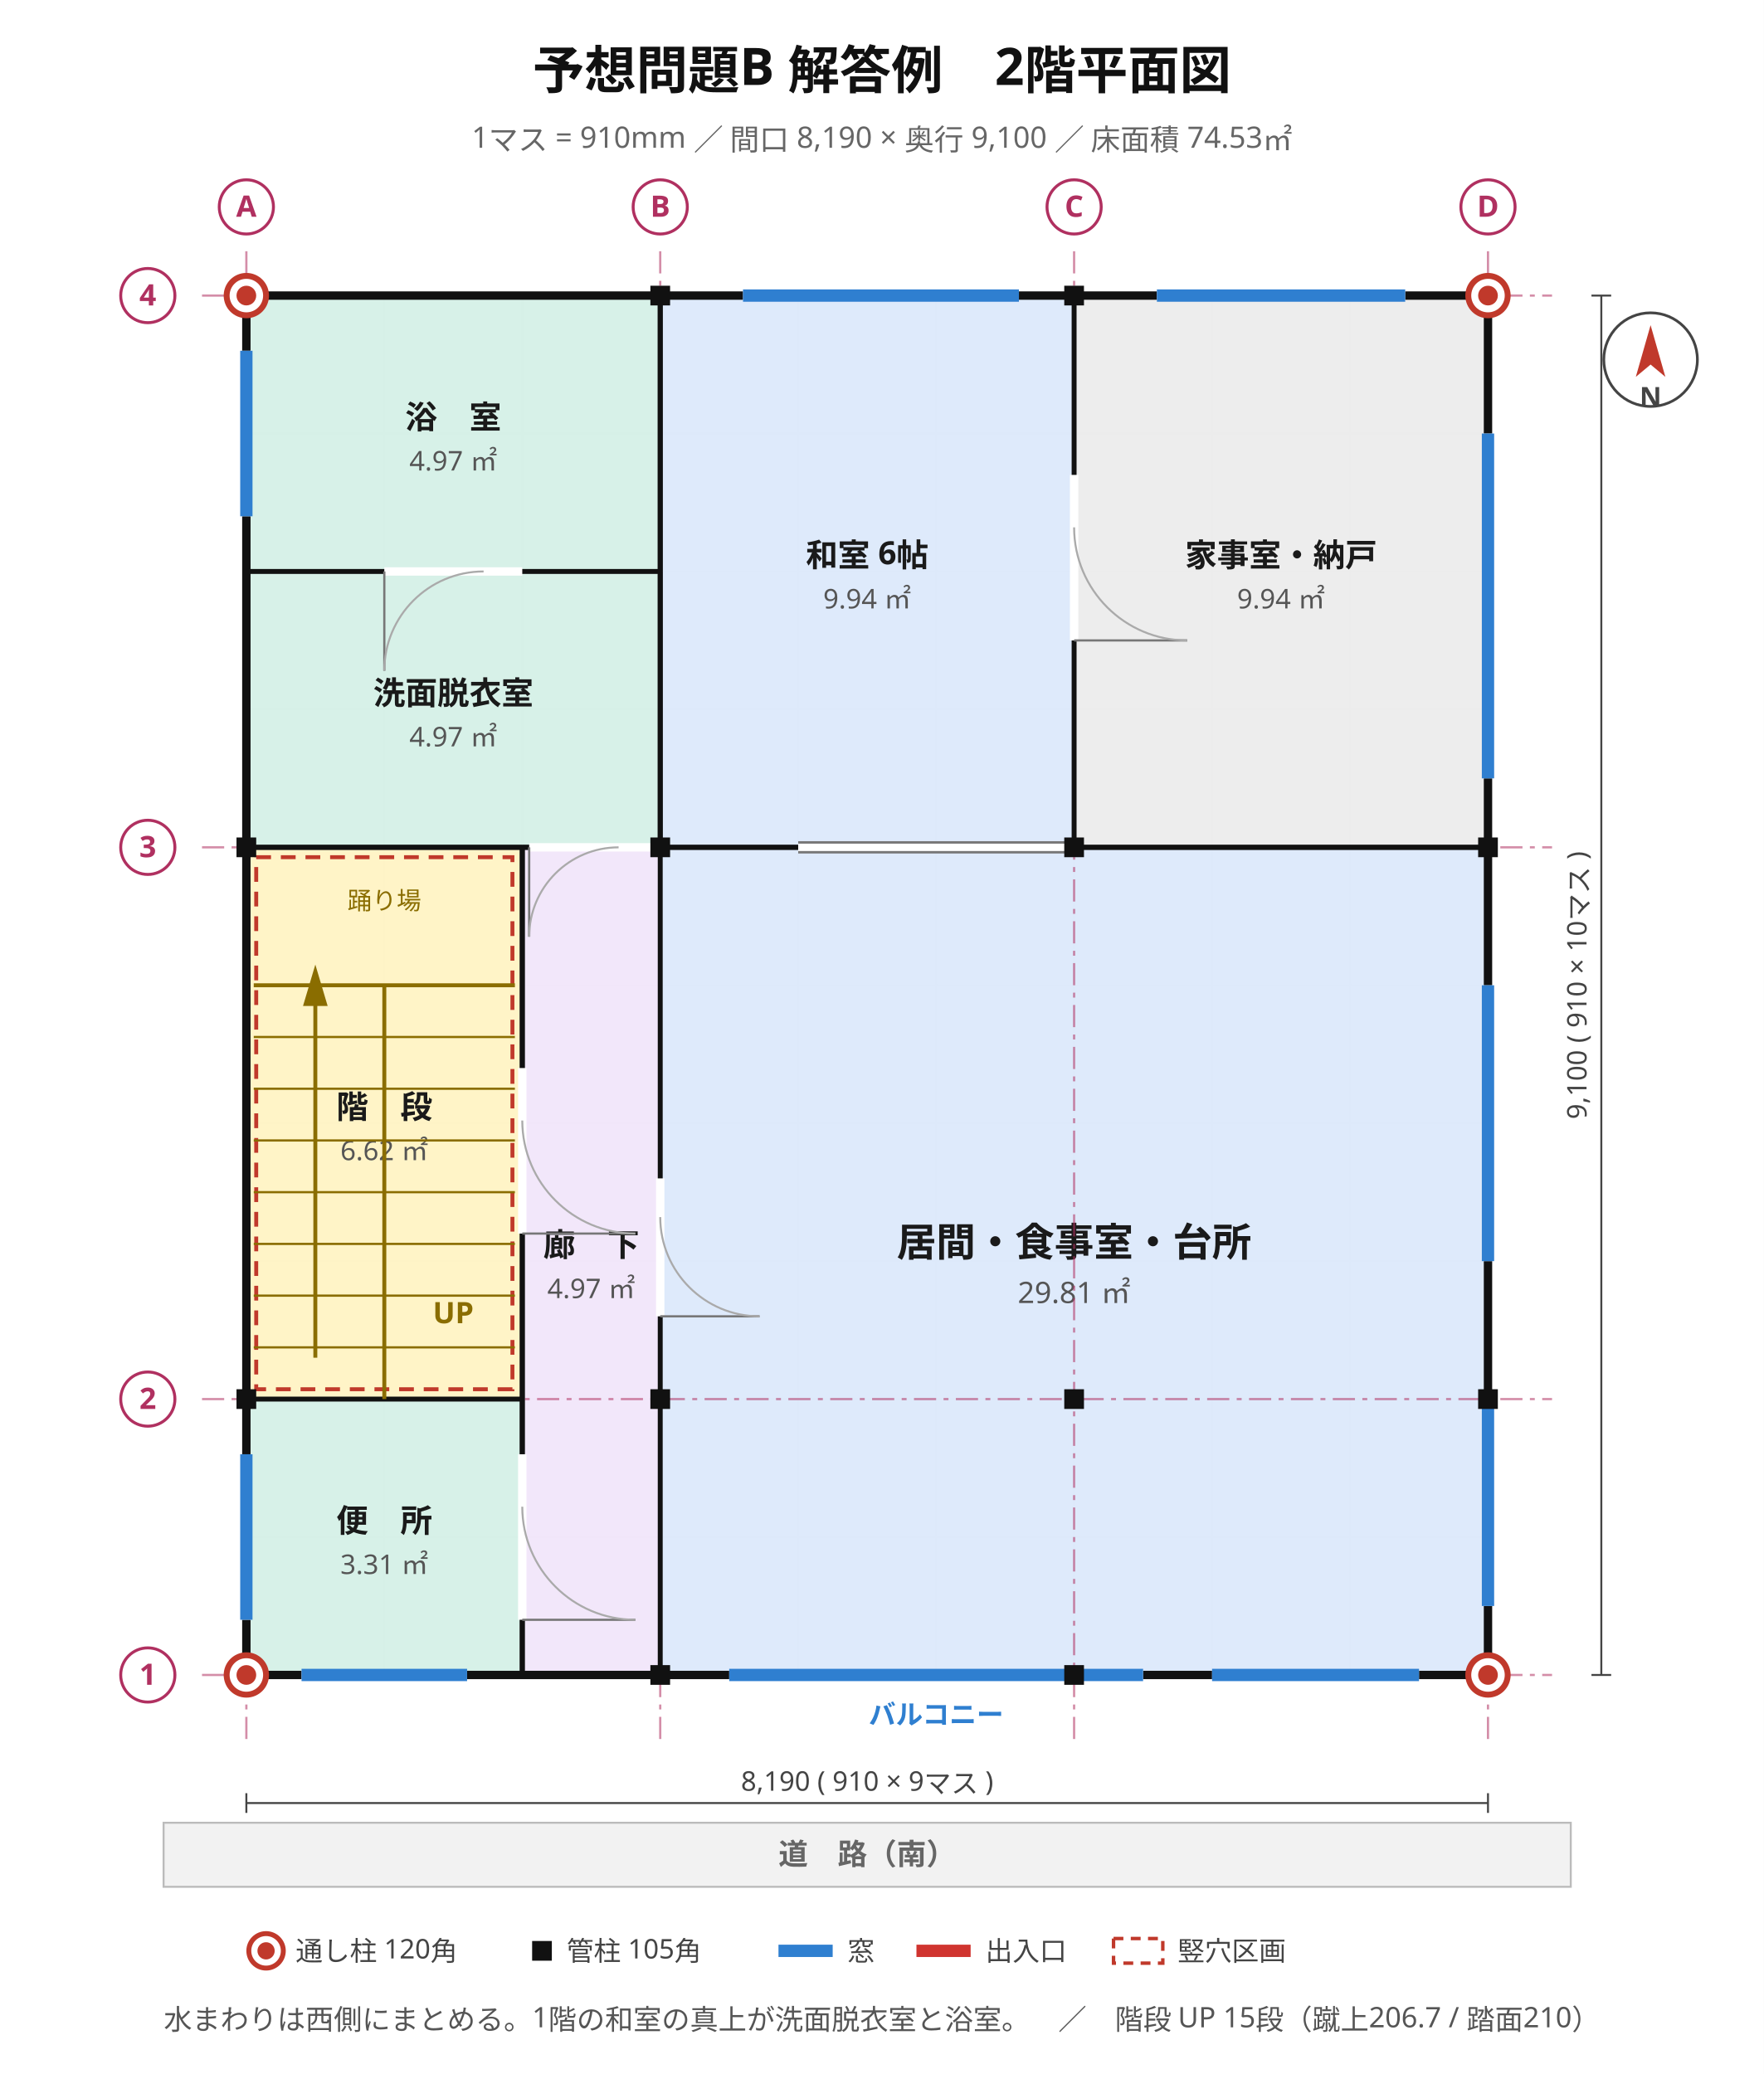
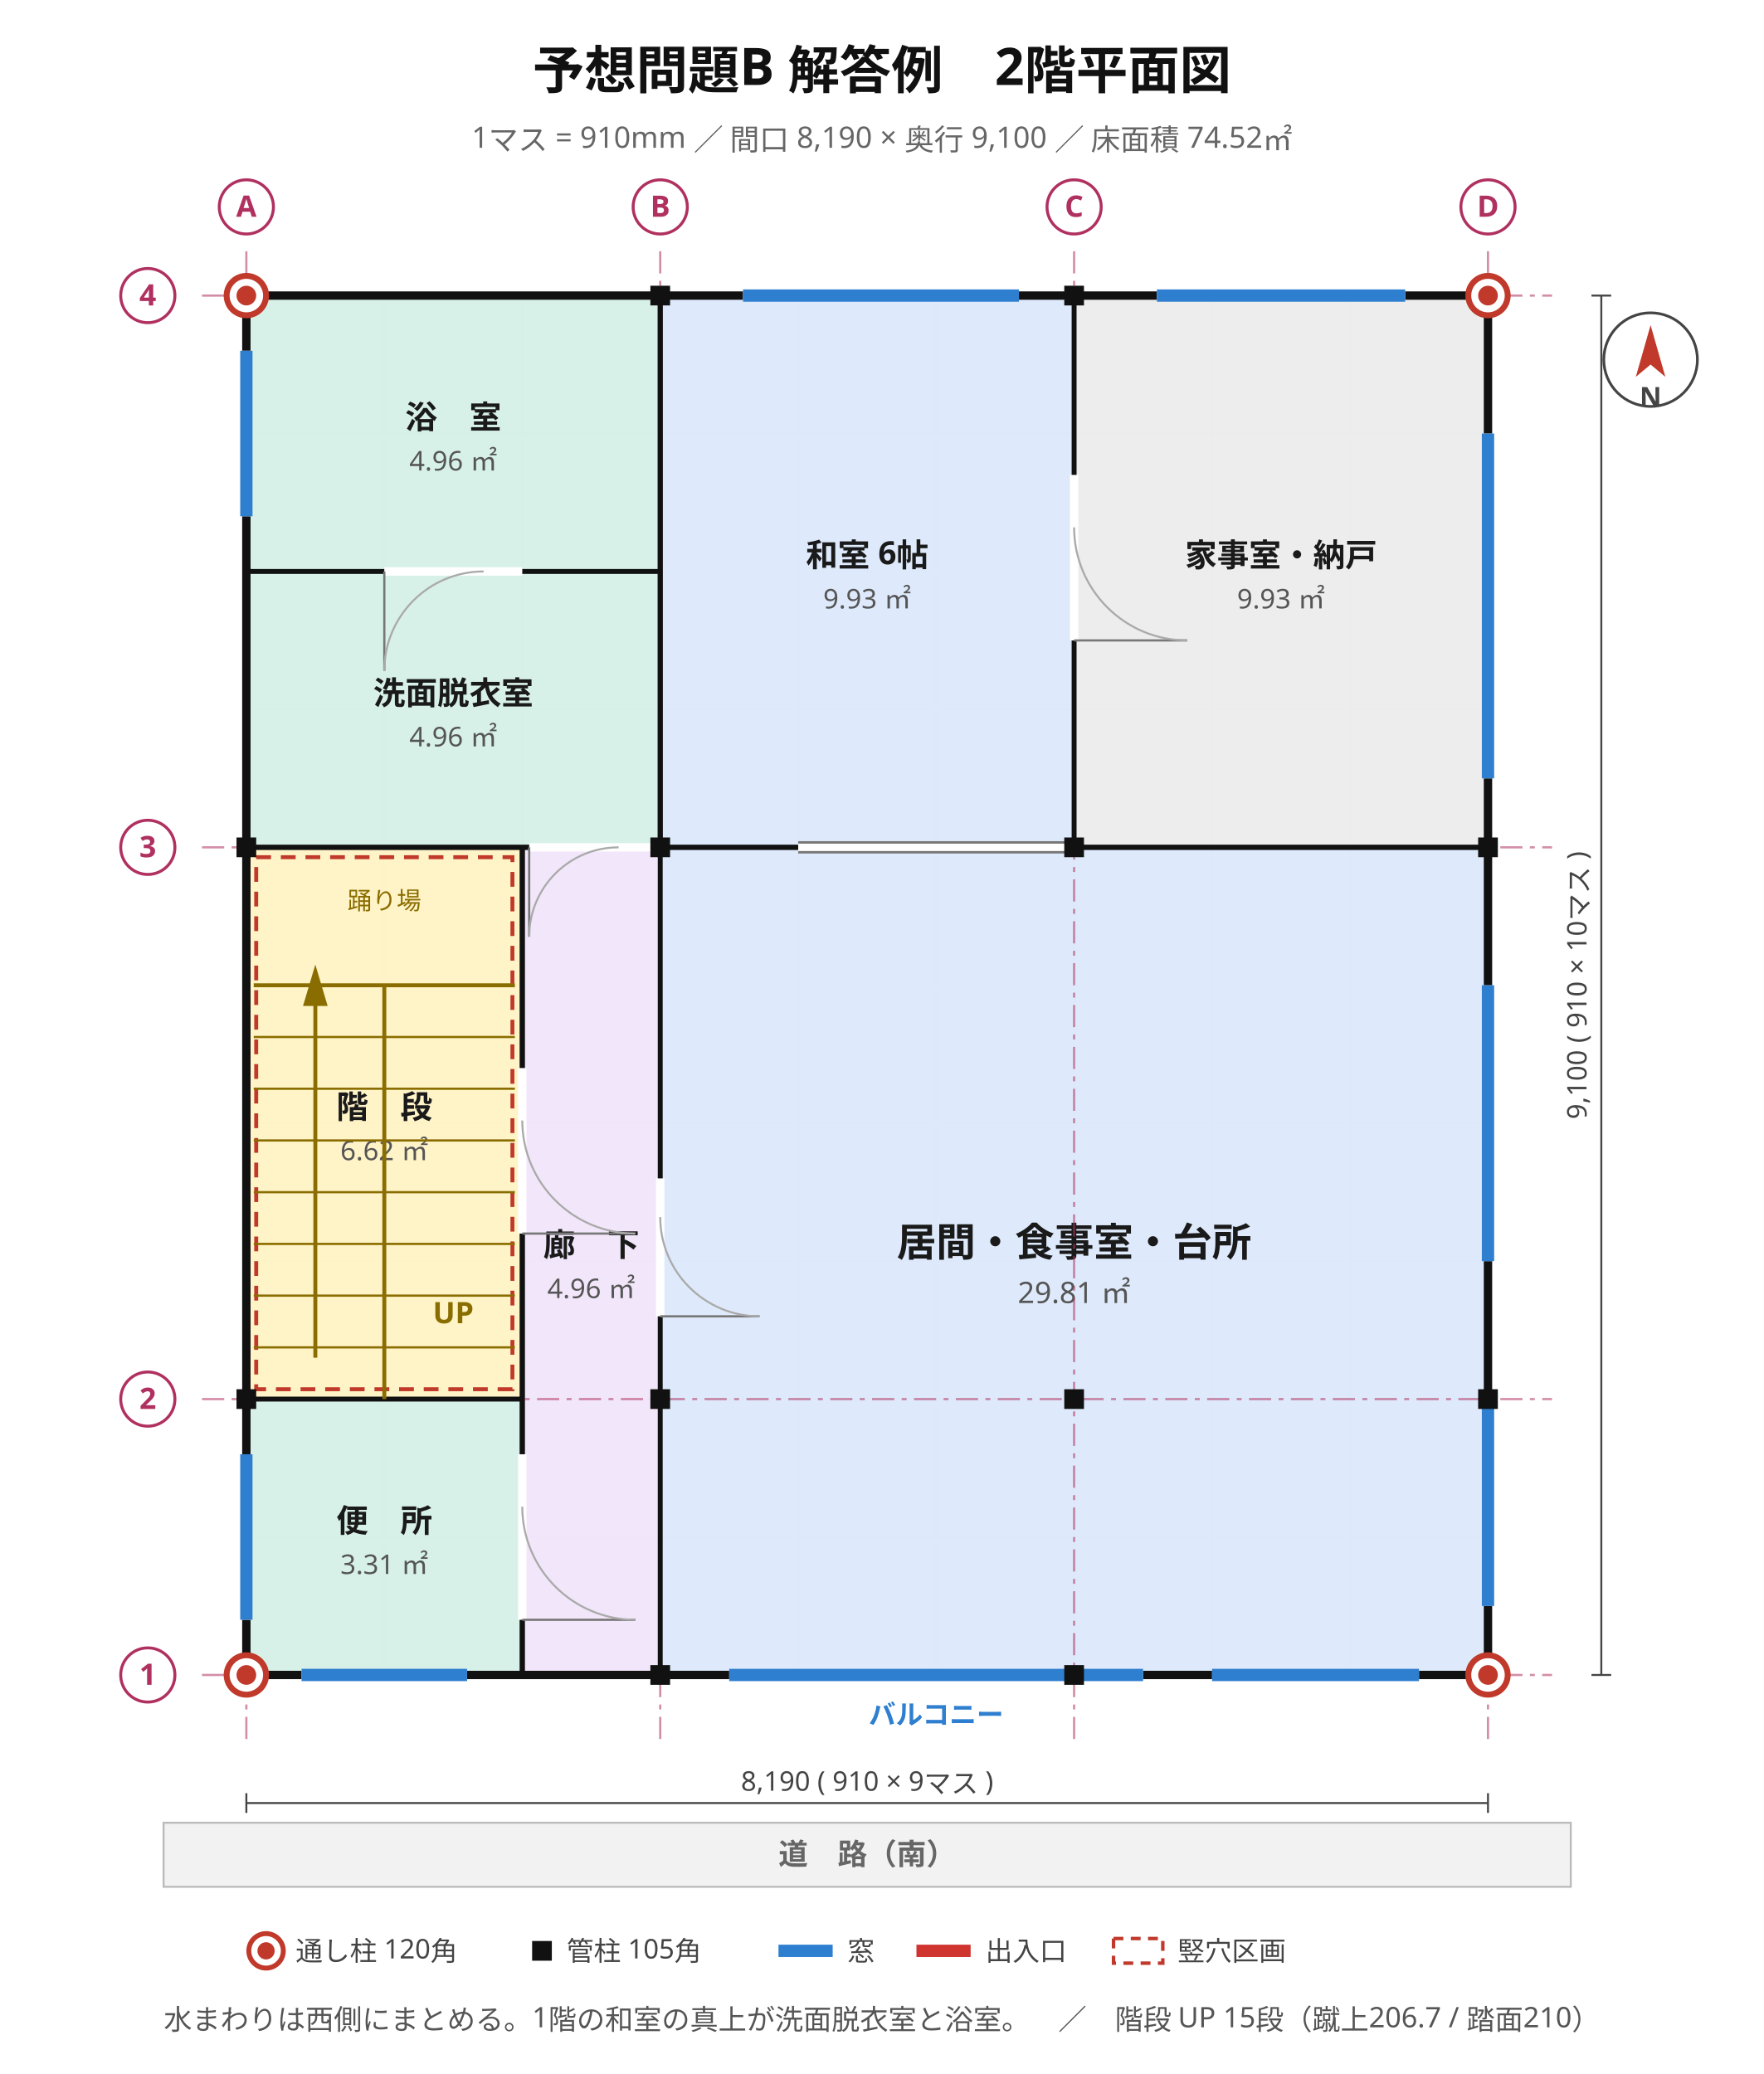
<svg xmlns="http://www.w3.org/2000/svg" viewBox="0 0 716 842" width="716" height="842" font-family="'Hiragino Sans','Hiragino Kaku Gothic ProN','Noto Sans JP','Yu Gothic',Meiryo,'IPAGothic',sans-serif">
  <rect width="716" height="842" fill="#ffffff" />
  <text x="358" y="36" font-size="21" text-anchor="middle" fill="#111" font-weight="700" font-family="'Hiragino Sans','Hiragino Kaku Gothic ProN','Noto Sans JP','Yu Gothic',Meiryo,'IPAGothic',sans-serif">予想問題B 解答例　2階平面図</text>
-   <text x="358" y="60" font-size="12" text-anchor="middle" fill="#666" font-weight="400" font-family="'Hiragino Sans','Hiragino Kaku Gothic ProN','Noto Sans JP','Yu Gothic',Meiryo,'IPAGothic',sans-serif">1マス = 910mm ／ 間口 8,190 × 奥行 9,100 ／ 床面積 74.53㎡</text>
+   <text x="358" y="60" font-size="12" text-anchor="middle" fill="#666" font-weight="400" font-family="'Hiragino Sans','Hiragino Kaku Gothic ProN','Noto Sans JP','Yu Gothic',Meiryo,'IPAGothic',sans-serif">1マス = 910mm ／ 間口 8,190 × 奥行 9,100 ／ 床面積 74.52㎡</text>
  <line x1="100" y1="120" x2="100" y2="680" stroke="#e8e8e8" stroke-width="0.7" />
  <line x1="156" y1="120" x2="156" y2="680" stroke="#e8e8e8" stroke-width="0.7" />
  <line x1="212" y1="120" x2="212" y2="680" stroke="#e8e8e8" stroke-width="0.7" />
  <line x1="268" y1="120" x2="268" y2="680" stroke="#e8e8e8" stroke-width="0.7" />
  <line x1="324" y1="120" x2="324" y2="680" stroke="#e8e8e8" stroke-width="0.7" />
  <line x1="380" y1="120" x2="380" y2="680" stroke="#e8e8e8" stroke-width="0.7" />
  <line x1="436" y1="120" x2="436" y2="680" stroke="#e8e8e8" stroke-width="0.7" />
  <line x1="492" y1="120" x2="492" y2="680" stroke="#e8e8e8" stroke-width="0.7" />
  <line x1="548" y1="120" x2="548" y2="680" stroke="#e8e8e8" stroke-width="0.7" />
  <line x1="604" y1="120" x2="604" y2="680" stroke="#e8e8e8" stroke-width="0.7" />
  <line x1="100" y1="680" x2="604" y2="680" stroke="#e8e8e8" stroke-width="0.7" />
  <line x1="100" y1="624" x2="604" y2="624" stroke="#e8e8e8" stroke-width="0.7" />
  <line x1="100" y1="568" x2="604" y2="568" stroke="#e8e8e8" stroke-width="0.7" />
  <line x1="100" y1="512" x2="604" y2="512" stroke="#e8e8e8" stroke-width="0.7" />
  <line x1="100" y1="456" x2="604" y2="456" stroke="#e8e8e8" stroke-width="0.7" />
  <line x1="100" y1="400" x2="604" y2="400" stroke="#e8e8e8" stroke-width="0.7" />
  <line x1="100" y1="344" x2="604" y2="344" stroke="#e8e8e8" stroke-width="0.7" />
  <line x1="100" y1="288" x2="604" y2="288" stroke="#e8e8e8" stroke-width="0.7" />
  <line x1="100" y1="232" x2="604" y2="232" stroke="#e8e8e8" stroke-width="0.7" />
  <line x1="100" y1="176" x2="604" y2="176" stroke="#e8e8e8" stroke-width="0.7" />
  <line x1="100" y1="120" x2="604" y2="120" stroke="#e8e8e8" stroke-width="0.7" />
  <rect x="100" y="568" width="112" height="112" fill="#d5f0e7" stroke="#2f9077" stroke-width="1.2" opacity="0.95" />
  <text x="156" y="622" font-size="13" text-anchor="middle" fill="#1a1a1a" font-weight="700" font-family="'Hiragino Sans','Hiragino Kaku Gothic ProN','Noto Sans JP','Yu Gothic',Meiryo,'IPAGothic',sans-serif">便　所</text>
  <text x="156" y="639" font-size="11" text-anchor="middle" fill="#555" font-weight="400" font-family="'Hiragino Sans','Hiragino Kaku Gothic ProN','Noto Sans JP','Yu Gothic',Meiryo,'IPAGothic',sans-serif">3.31 ㎡</text>
  <rect x="100" y="344" width="112" height="224" fill="#fff3c4" stroke="#bb9508" stroke-width="1.2" opacity="0.95" />
  <text x="156" y="454" font-size="13" text-anchor="middle" fill="#1a1a1a" font-weight="700" font-family="'Hiragino Sans','Hiragino Kaku Gothic ProN','Noto Sans JP','Yu Gothic',Meiryo,'IPAGothic',sans-serif">階　段</text>
  <text x="156" y="471" font-size="11" text-anchor="middle" fill="#555" font-weight="400" font-family="'Hiragino Sans','Hiragino Kaku Gothic ProN','Noto Sans JP','Yu Gothic',Meiryo,'IPAGothic',sans-serif">6.62 ㎡</text>
  <rect x="212" y="344" width="56" height="336" fill="#f1e6fa" stroke="#8b62b5" stroke-width="1.2" opacity="0.95" />
  <text x="240" y="510" font-size="13" text-anchor="middle" fill="#1a1a1a" font-weight="700" font-family="'Hiragino Sans','Hiragino Kaku Gothic ProN','Noto Sans JP','Yu Gothic',Meiryo,'IPAGothic',sans-serif">廊　下</text>
-   <text x="240" y="527" font-size="11" text-anchor="middle" fill="#555" font-weight="400" font-family="'Hiragino Sans','Hiragino Kaku Gothic ProN','Noto Sans JP','Yu Gothic',Meiryo,'IPAGothic',sans-serif">4.97 ㎡</text>
+   <text x="240" y="527" font-size="11" text-anchor="middle" fill="#555" font-weight="400" font-family="'Hiragino Sans','Hiragino Kaku Gothic ProN','Noto Sans JP','Yu Gothic',Meiryo,'IPAGothic',sans-serif">4.96 ㎡</text>
  <rect x="100" y="232" width="168" height="112" fill="#d5f0e7" stroke="#2f9077" stroke-width="1.2" opacity="0.95" />
  <text x="184" y="286" font-size="13" text-anchor="middle" fill="#1a1a1a" font-weight="700" font-family="'Hiragino Sans','Hiragino Kaku Gothic ProN','Noto Sans JP','Yu Gothic',Meiryo,'IPAGothic',sans-serif">洗面脱衣室</text>
-   <text x="184" y="303" font-size="11" text-anchor="middle" fill="#555" font-weight="400" font-family="'Hiragino Sans','Hiragino Kaku Gothic ProN','Noto Sans JP','Yu Gothic',Meiryo,'IPAGothic',sans-serif">4.97 ㎡</text>
+   <text x="184" y="303" font-size="11" text-anchor="middle" fill="#555" font-weight="400" font-family="'Hiragino Sans','Hiragino Kaku Gothic ProN','Noto Sans JP','Yu Gothic',Meiryo,'IPAGothic',sans-serif">4.96 ㎡</text>
  <rect x="100" y="120" width="168" height="112" fill="#d5f0e7" stroke="#2f9077" stroke-width="1.2" opacity="0.95" />
  <text x="184" y="174" font-size="13" text-anchor="middle" fill="#1a1a1a" font-weight="700" font-family="'Hiragino Sans','Hiragino Kaku Gothic ProN','Noto Sans JP','Yu Gothic',Meiryo,'IPAGothic',sans-serif">浴　室</text>
-   <text x="184" y="191" font-size="11" text-anchor="middle" fill="#555" font-weight="400" font-family="'Hiragino Sans','Hiragino Kaku Gothic ProN','Noto Sans JP','Yu Gothic',Meiryo,'IPAGothic',sans-serif">4.97 ㎡</text>
+   <text x="184" y="191" font-size="11" text-anchor="middle" fill="#555" font-weight="400" font-family="'Hiragino Sans','Hiragino Kaku Gothic ProN','Noto Sans JP','Yu Gothic',Meiryo,'IPAGothic',sans-serif">4.96 ㎡</text>
  <rect x="268" y="344" width="336" height="336" fill="#dce9fb" stroke="#4a76b8" stroke-width="1.2" opacity="0.95" />
  <text x="436" y="510" font-size="16" text-anchor="middle" fill="#1a1a1a" font-weight="700" font-family="'Hiragino Sans','Hiragino Kaku Gothic ProN','Noto Sans JP','Yu Gothic',Meiryo,'IPAGothic',sans-serif">居間・食事室・台所</text>
  <text x="436" y="529" font-size="12" text-anchor="middle" fill="#555" font-weight="400" font-family="'Hiragino Sans','Hiragino Kaku Gothic ProN','Noto Sans JP','Yu Gothic',Meiryo,'IPAGothic',sans-serif">29.81 ㎡</text>
  <rect x="268" y="120" width="168" height="224" fill="#dce9fb" stroke="#4a76b8" stroke-width="1.2" opacity="0.95" />
  <text x="352" y="230" font-size="13" text-anchor="middle" fill="#1a1a1a" font-weight="700" font-family="'Hiragino Sans','Hiragino Kaku Gothic ProN','Noto Sans JP','Yu Gothic',Meiryo,'IPAGothic',sans-serif">和室 6帖</text>
-   <text x="352" y="247" font-size="11" text-anchor="middle" fill="#555" font-weight="400" font-family="'Hiragino Sans','Hiragino Kaku Gothic ProN','Noto Sans JP','Yu Gothic',Meiryo,'IPAGothic',sans-serif">9.94 ㎡</text>
+   <text x="352" y="247" font-size="11" text-anchor="middle" fill="#555" font-weight="400" font-family="'Hiragino Sans','Hiragino Kaku Gothic ProN','Noto Sans JP','Yu Gothic',Meiryo,'IPAGothic',sans-serif">9.93 ㎡</text>
  <rect x="436" y="120" width="168" height="224" fill="#ececec" stroke="#8a8a8a" stroke-width="1.2" opacity="0.95" />
  <text x="520" y="230" font-size="13" text-anchor="middle" fill="#1a1a1a" font-weight="700" font-family="'Hiragino Sans','Hiragino Kaku Gothic ProN','Noto Sans JP','Yu Gothic',Meiryo,'IPAGothic',sans-serif">家事室・納戸</text>
-   <text x="520" y="247" font-size="11" text-anchor="middle" fill="#555" font-weight="400" font-family="'Hiragino Sans','Hiragino Kaku Gothic ProN','Noto Sans JP','Yu Gothic',Meiryo,'IPAGothic',sans-serif">9.94 ㎡</text>
+   <text x="520" y="247" font-size="11" text-anchor="middle" fill="#555" font-weight="400" font-family="'Hiragino Sans','Hiragino Kaku Gothic ProN','Noto Sans JP','Yu Gothic',Meiryo,'IPAGothic',sans-serif">9.93 ㎡</text>
  <line x1="100" y1="102" x2="100" y2="706" stroke="#b03060" stroke-width="0.9" stroke-dasharray="9 3 2 3" opacity="0.55" />
  <line x1="268" y1="102" x2="268" y2="706" stroke="#b03060" stroke-width="0.9" stroke-dasharray="9 3 2 3" opacity="0.55" />
  <line x1="436" y1="102" x2="436" y2="706" stroke="#b03060" stroke-width="0.9" stroke-dasharray="9 3 2 3" opacity="0.55" />
  <line x1="604" y1="102" x2="604" y2="706" stroke="#b03060" stroke-width="0.9" stroke-dasharray="9 3 2 3" opacity="0.55" />
  <line x1="82" y1="680" x2="630" y2="680" stroke="#b03060" stroke-width="0.9" stroke-dasharray="9 3 2 3" opacity="0.55" />
  <line x1="82" y1="568" x2="630" y2="568" stroke="#b03060" stroke-width="0.9" stroke-dasharray="9 3 2 3" opacity="0.55" />
  <line x1="82" y1="344" x2="630" y2="344" stroke="#b03060" stroke-width="0.9" stroke-dasharray="9 3 2 3" opacity="0.55" />
  <line x1="82" y1="120" x2="630" y2="120" stroke="#b03060" stroke-width="0.9" stroke-dasharray="9 3 2 3" opacity="0.55" />
  <rect x="100" y="120" width="504" height="560" stroke="#111" stroke-width="3.4" fill="none" />
  <line x1="296" y1="680" x2="464" y2="680" stroke="#ffffff" stroke-width="4.2" />
  <line x1="296" y1="680" x2="464" y2="680" stroke="#2f7fd0" stroke-width="5.0" />
  <text x="380" y="700" font-size="11" text-anchor="middle" fill="#2f7fd0" font-weight="700" font-family="'Hiragino Sans','Hiragino Kaku Gothic ProN','Noto Sans JP','Yu Gothic',Meiryo,'IPAGothic',sans-serif">バルコニー</text>
  <line x1="492" y1="680" x2="576" y2="680" stroke="#ffffff" stroke-width="4.2" />
  <line x1="492" y1="680" x2="576" y2="680" stroke="#2f7fd0" stroke-width="5.0" />
  <line x1="122.4" y1="680" x2="189.6" y2="680" stroke="#ffffff" stroke-width="4.2" />
  <line x1="122.4" y1="680" x2="189.6" y2="680" stroke="#2f7fd0" stroke-width="5.0" />
  <line x1="301.6" y1="120" x2="413.6" y2="120" stroke="#ffffff" stroke-width="4.2" />
  <line x1="301.6" y1="120" x2="413.6" y2="120" stroke="#2f7fd0" stroke-width="5.0" />
  <line x1="469.6" y1="120" x2="570.4" y2="120" stroke="#ffffff" stroke-width="4.2" />
  <line x1="469.6" y1="120" x2="570.4" y2="120" stroke="#2f7fd0" stroke-width="5.0" />
  <line x1="100" y1="657.6" x2="100" y2="590.4" stroke="#ffffff" stroke-width="4.2" />
  <line x1="100" y1="657.6" x2="100" y2="590.4" stroke="#2f7fd0" stroke-width="5.0" />
  <line x1="100" y1="209.6" x2="100" y2="142.4" stroke="#ffffff" stroke-width="4.2" />
  <line x1="100" y1="209.6" x2="100" y2="142.4" stroke="#2f7fd0" stroke-width="5.0" />
  <line x1="604" y1="652" x2="604" y2="568" stroke="#ffffff" stroke-width="4.2" />
  <line x1="604" y1="652" x2="604" y2="568" stroke="#2f7fd0" stroke-width="5.0" />
  <line x1="604" y1="512" x2="604" y2="400" stroke="#ffffff" stroke-width="4.2" />
  <line x1="604" y1="512" x2="604" y2="400" stroke="#2f7fd0" stroke-width="5.0" />
  <line x1="604" y1="316" x2="604" y2="176" stroke="#ffffff" stroke-width="4.2" />
  <line x1="604" y1="316" x2="604" y2="176" stroke="#2f7fd0" stroke-width="5.0" />
-   <line x1="212" y1="680" x2="212" y2="344" stroke="#111" stroke-width="2.0" />
-   <line x1="100" y1="568" x2="212" y2="568" stroke="#111" stroke-width="2.0" />
  <line x1="268" y1="344" x2="436" y2="344" stroke="#111" stroke-width="2.0" />
-   <line x1="212" y1="568" x2="212" y2="344" stroke="#111" stroke-width="2.0" />
  <line x1="268" y1="344" x2="604" y2="344" stroke="#111" stroke-width="2.0" />
+   <line x1="100" y1="232" x2="268" y2="232" stroke="#111" stroke-width="2.0" />
  <line x1="212" y1="680" x2="212" y2="568" stroke="#111" stroke-width="2.0" />
  <line x1="268" y1="344" x2="268" y2="232" stroke="#111" stroke-width="2.0" />
  <line x1="100" y1="344" x2="268" y2="344" stroke="#111" stroke-width="2.0" />
-   <line x1="100" y1="232" x2="268" y2="232" stroke="#111" stroke-width="2.0" />
  <line x1="212" y1="344" x2="268" y2="344" stroke="#111" stroke-width="2.0" />
+   <line x1="268" y1="232" x2="268" y2="120" stroke="#111" stroke-width="2.0" />
  <line x1="268" y1="680" x2="268" y2="344" stroke="#111" stroke-width="2.0" />
+   <line x1="436" y1="344" x2="604" y2="344" stroke="#111" stroke-width="2.0" />
+   <line x1="100" y1="344" x2="212" y2="344" stroke="#111" stroke-width="2.0" />
  <line x1="268" y1="344" x2="268" y2="120" stroke="#111" stroke-width="2.0" />
-   <line x1="268" y1="232" x2="268" y2="120" stroke="#111" stroke-width="2.0" />
-   <line x1="436" y1="344" x2="604" y2="344" stroke="#111" stroke-width="2.0" />
  <line x1="436" y1="344" x2="436" y2="120" stroke="#111" stroke-width="2.0" />
-   <line x1="100" y1="344" x2="212" y2="344" stroke="#111" stroke-width="2.0" />
+   <line x1="212" y1="680" x2="212" y2="344" stroke="#111" stroke-width="2.0" />
+   <line x1="100" y1="568" x2="212" y2="568" stroke="#111" stroke-width="2.0" />
+   <line x1="212" y1="568" x2="212" y2="344" stroke="#111" stroke-width="2.0" />
  <line x1="212" y1="657.6" x2="212" y2="590.4" stroke="#ffffff" stroke-width="3.4" />
  <line x1="212" y1="657.6" x2="257.92" y2="657.6" stroke="#777" stroke-width="0.9" />
  <path d="M 257.9 657.6 A 45.9 45.9 0 0 1 212.0 611.7" stroke="#aaa" stroke-width="0.8" fill="none" />
  <line x1="212" y1="500.8" x2="212" y2="433.6" stroke="#ffffff" stroke-width="3.4" />
  <line x1="212" y1="500.8" x2="257.92" y2="500.8" stroke="#777" stroke-width="0.9" />
  <path d="M 257.9 500.8 A 45.9 45.9 0 0 1 212.0 454.9" stroke="#aaa" stroke-width="0.8" fill="none" />
  <line x1="214.8" y1="344" x2="265.2" y2="344" stroke="#ffffff" stroke-width="3.4" />
  <line x1="214.8" y1="344" x2="214.8" y2="380.29" stroke="#777" stroke-width="0.9" />
  <path d="M 214.8 380.3 A 36.3 36.3 0 0 1 251.1 344.0" stroke="#aaa" stroke-width="0.8" fill="none" />
  <line x1="156" y1="232" x2="212" y2="232" stroke="#ffffff" stroke-width="3.4" />
  <line x1="156" y1="232" x2="156" y2="272.32" stroke="#777" stroke-width="0.9" />
  <path d="M 156.0 272.3 A 40.3 40.3 0 0 1 196.3 232.0" stroke="#aaa" stroke-width="0.8" fill="none" />
  <line x1="268" y1="534.4" x2="268" y2="478.4" stroke="#ffffff" stroke-width="3.4" />
  <line x1="268" y1="534.4" x2="308.32" y2="534.4" stroke="#777" stroke-width="0.9" />
  <path d="M 308.3 534.4 A 40.3 40.3 0 0 1 268.0 494.1" stroke="#aaa" stroke-width="0.8" fill="none" />
  <line x1="324" y1="344" x2="436" y2="344" stroke="#ffffff" stroke-width="3.4" />
  <line x1="324" y1="342" x2="436" y2="342" stroke="#777" stroke-width="1.0" />
  <line x1="324" y1="346" x2="436" y2="346" stroke="#777" stroke-width="1.0" />
  <line x1="436" y1="260" x2="436" y2="192.8" stroke="#ffffff" stroke-width="3.4" />
  <line x1="436" y1="260" x2="481.92" y2="260" stroke="#777" stroke-width="0.9" />
  <path d="M 481.9 260.0 A 45.9 45.9 0 0 1 436.0 214.1" stroke="#aaa" stroke-width="0.8" fill="none" />
  <rect x="104" y="348" width="104" height="216" fill="none" stroke="#c0392b" stroke-width="1.6" stroke-dasharray="6 4" />
  <line x1="156" y1="568" x2="156" y2="400" stroke="#8a6d00" stroke-width="1.6" />
  <line x1="103" y1="547" x2="156" y2="547" stroke="#8a6d00" stroke-width="0.9" />
  <line x1="156" y1="547" x2="209" y2="547" stroke="#8a6d00" stroke-width="0.9" />
  <line x1="103" y1="526" x2="156" y2="526" stroke="#8a6d00" stroke-width="0.9" />
  <line x1="156" y1="526" x2="209" y2="526" stroke="#8a6d00" stroke-width="0.9" />
  <line x1="103" y1="505" x2="156" y2="505" stroke="#8a6d00" stroke-width="0.9" />
  <line x1="156" y1="505" x2="209" y2="505" stroke="#8a6d00" stroke-width="0.9" />
  <line x1="103" y1="484" x2="156" y2="484" stroke="#8a6d00" stroke-width="0.9" />
  <line x1="156" y1="484" x2="209" y2="484" stroke="#8a6d00" stroke-width="0.9" />
  <line x1="103" y1="463" x2="156" y2="463" stroke="#8a6d00" stroke-width="0.9" />
  <line x1="156" y1="463" x2="209" y2="463" stroke="#8a6d00" stroke-width="0.9" />
  <line x1="103" y1="442" x2="156" y2="442" stroke="#8a6d00" stroke-width="0.9" />
  <line x1="156" y1="442" x2="209" y2="442" stroke="#8a6d00" stroke-width="0.9" />
  <line x1="103" y1="421" x2="156" y2="421" stroke="#8a6d00" stroke-width="0.9" />
  <line x1="156" y1="421" x2="209" y2="421" stroke="#8a6d00" stroke-width="0.9" />
  <line x1="103" y1="400" x2="209" y2="400" stroke="#8a6d00" stroke-width="1.6" />
  <text x="156" y="369.2" font-size="10" text-anchor="middle" fill="#8a6d00" font-weight="400" font-family="'Hiragino Sans','Hiragino Kaku Gothic ProN','Noto Sans JP','Yu Gothic',Meiryo,'IPAGothic',sans-serif">踊り場</text>
  <line x1="128" y1="551.2" x2="128" y2="405.6" stroke="#8a6d00" stroke-width="1.6" />
  <polygon points="128,391.6 123,408.4 133,408.4" fill="#8a6d00" />
  <text x="184" y="537.2" font-size="12" text-anchor="middle" fill="#8a6d00" font-weight="700" font-family="'Hiragino Sans','Hiragino Kaku Gothic ProN','Noto Sans JP','Yu Gothic',Meiryo,'IPAGothic',sans-serif">UP</text>
  <rect x="264" y="676" width="8" height="8" fill="#111" />
  <rect x="432" y="676" width="8" height="8" fill="#111" />
  <rect x="96" y="564" width="8" height="8" fill="#111" />
  <rect x="600" y="564" width="8" height="8" fill="#111" />
  <rect x="96" y="340" width="8" height="8" fill="#111" />
  <rect x="600" y="340" width="8" height="8" fill="#111" />
  <rect x="264" y="116" width="8" height="8" fill="#111" />
  <rect x="432" y="116" width="8" height="8" fill="#111" />
  <rect x="264" y="564" width="8" height="8" fill="#111" />
  <rect x="432" y="564" width="8" height="8" fill="#111" />
  <rect x="264" y="340" width="8" height="8" fill="#111" />
  <rect x="432" y="340" width="8" height="8" fill="#111" />
  <circle cx="100" cy="680" r="8" fill="#ffffff" stroke="#c0392b" stroke-width="2.4" />
  <circle cx="100" cy="680" r="4" fill="#c0392b" />
  <circle cx="604" cy="680" r="8" fill="#ffffff" stroke="#c0392b" stroke-width="2.4" />
  <circle cx="604" cy="680" r="4" fill="#c0392b" />
  <circle cx="100" cy="120" r="8" fill="#ffffff" stroke="#c0392b" stroke-width="2.4" />
  <circle cx="100" cy="120" r="4" fill="#c0392b" />
  <circle cx="604" cy="120" r="8" fill="#ffffff" stroke="#c0392b" stroke-width="2.4" />
  <circle cx="604" cy="120" r="4" fill="#c0392b" />
  <circle cx="100" cy="84" r="11" fill="#ffffff" stroke="#b03060" stroke-width="1.2" />
  <text x="100" y="88" font-size="12" text-anchor="middle" fill="#b03060" font-weight="700" font-family="'Hiragino Sans','Hiragino Kaku Gothic ProN','Noto Sans JP','Yu Gothic',Meiryo,'IPAGothic',sans-serif">A</text>
  <circle cx="268" cy="84" r="11" fill="#ffffff" stroke="#b03060" stroke-width="1.2" />
  <text x="268" y="88" font-size="12" text-anchor="middle" fill="#b03060" font-weight="700" font-family="'Hiragino Sans','Hiragino Kaku Gothic ProN','Noto Sans JP','Yu Gothic',Meiryo,'IPAGothic',sans-serif">B</text>
  <circle cx="436" cy="84" r="11" fill="#ffffff" stroke="#b03060" stroke-width="1.2" />
  <text x="436" y="88" font-size="12" text-anchor="middle" fill="#b03060" font-weight="700" font-family="'Hiragino Sans','Hiragino Kaku Gothic ProN','Noto Sans JP','Yu Gothic',Meiryo,'IPAGothic',sans-serif">C</text>
  <circle cx="604" cy="84" r="11" fill="#ffffff" stroke="#b03060" stroke-width="1.2" />
  <text x="604" y="88" font-size="12" text-anchor="middle" fill="#b03060" font-weight="700" font-family="'Hiragino Sans','Hiragino Kaku Gothic ProN','Noto Sans JP','Yu Gothic',Meiryo,'IPAGothic',sans-serif">D</text>
  <circle cx="60" cy="680" r="11" fill="#ffffff" stroke="#b03060" stroke-width="1.2" />
  <text x="60" y="684" font-size="12" text-anchor="middle" fill="#b03060" font-weight="700" font-family="'Hiragino Sans','Hiragino Kaku Gothic ProN','Noto Sans JP','Yu Gothic',Meiryo,'IPAGothic',sans-serif">1</text>
  <circle cx="60" cy="568" r="11" fill="#ffffff" stroke="#b03060" stroke-width="1.2" />
  <text x="60" y="572" font-size="12" text-anchor="middle" fill="#b03060" font-weight="700" font-family="'Hiragino Sans','Hiragino Kaku Gothic ProN','Noto Sans JP','Yu Gothic',Meiryo,'IPAGothic',sans-serif">2</text>
  <circle cx="60" cy="344" r="11" fill="#ffffff" stroke="#b03060" stroke-width="1.2" />
  <text x="60" y="348" font-size="12" text-anchor="middle" fill="#b03060" font-weight="700" font-family="'Hiragino Sans','Hiragino Kaku Gothic ProN','Noto Sans JP','Yu Gothic',Meiryo,'IPAGothic',sans-serif">3</text>
  <circle cx="60" cy="120" r="11" fill="#ffffff" stroke="#b03060" stroke-width="1.2" />
  <text x="60" y="124" font-size="12" text-anchor="middle" fill="#b03060" font-weight="700" font-family="'Hiragino Sans','Hiragino Kaku Gothic ProN','Noto Sans JP','Yu Gothic',Meiryo,'IPAGothic',sans-serif">4</text>
  <line x1="100" y1="732" x2="604" y2="732" stroke="#444" stroke-width="0.8" />
  <line x1="100" y1="728" x2="100" y2="736" stroke="#444" stroke-width="0.8" />
  <line x1="604" y1="728" x2="604" y2="736" stroke="#444" stroke-width="0.8" />
  <text x="352" y="727" font-size="11" text-anchor="middle" fill="#444" font-weight="400" font-family="'Hiragino Sans','Hiragino Kaku Gothic ProN','Noto Sans JP','Yu Gothic',Meiryo,'IPAGothic',sans-serif">8,190  ( 910 × 9マス )</text>
  <line x1="650" y1="680" x2="650" y2="120" stroke="#444" stroke-width="0.8" />
  <line x1="646" y1="680" x2="654" y2="680" stroke="#444" stroke-width="0.8" />
  <line x1="646" y1="120" x2="654" y2="120" stroke="#444" stroke-width="0.8" />
  <g transform="translate(644,400) rotate(-90)">
    <text x="0" y="0" font-size="11" text-anchor="middle" fill="#444" font-weight="400" font-family="'Hiragino Sans','Hiragino Kaku Gothic ProN','Noto Sans JP','Yu Gothic',Meiryo,'IPAGothic',sans-serif">9,100  ( 910 × 10マス )</text>
  </g>
  <circle cx="670" cy="146" r="19" fill="#ffffff" stroke="#444" stroke-width="1.1" />
  <polygon points="670,132 664,153 670,148 676,153" fill="#c0392b" />
  <text x="670" y="165" font-size="11" text-anchor="middle" fill="#444" font-weight="700" font-family="'Hiragino Sans','Hiragino Kaku Gothic ProN','Noto Sans JP','Yu Gothic',Meiryo,'IPAGothic',sans-serif">N</text>
  <rect x="66.4" y="740" width="571.2" height="26" fill="#f2f2f2" stroke="#bbb" stroke-width="0.8" />
  <text x="352" y="757" font-size="12" text-anchor="middle" fill="#666" font-weight="700" font-family="'Hiragino Sans','Hiragino Kaku Gothic ProN','Noto Sans JP','Yu Gothic',Meiryo,'IPAGothic',sans-serif">道　路（南）</text>
  <circle cx="108" cy="792" r="7" fill="#ffffff" stroke="#c0392b" stroke-width="2.0" />
  <circle cx="108" cy="792" r="3.5" fill="#c0392b" />
  <text x="120" y="796" font-size="11" text-anchor="start" fill="#444" font-weight="400" font-family="'Hiragino Sans','Hiragino Kaku Gothic ProN','Noto Sans JP','Yu Gothic',Meiryo,'IPAGothic',sans-serif">通し柱 120角</text>
  <rect x="216" y="788" width="8" height="8" fill="#111" />
  <text x="230" y="796" font-size="11" text-anchor="start" fill="#444" font-weight="400" font-family="'Hiragino Sans','Hiragino Kaku Gothic ProN','Noto Sans JP','Yu Gothic',Meiryo,'IPAGothic',sans-serif">管柱 105角</text>
  <line x1="316" y1="792" x2="338" y2="792" stroke="#2f7fd0" stroke-width="5" />
  <text x="344" y="796" font-size="11" text-anchor="start" fill="#444" font-weight="400" font-family="'Hiragino Sans','Hiragino Kaku Gothic ProN','Noto Sans JP','Yu Gothic',Meiryo,'IPAGothic',sans-serif">窓</text>
  <line x1="372" y1="792" x2="394" y2="792" stroke="#d0342f" stroke-width="5" />
  <text x="400" y="796" font-size="11" text-anchor="start" fill="#444" font-weight="400" font-family="'Hiragino Sans','Hiragino Kaku Gothic ProN','Noto Sans JP','Yu Gothic',Meiryo,'IPAGothic',sans-serif">出入口</text>
  <rect x="452" y="787" width="20" height="10" fill="none" stroke="#c0392b" stroke-width="1.4" stroke-dasharray="4 3" />
  <text x="478" y="796" font-size="11" text-anchor="start" fill="#444" font-weight="400" font-family="'Hiragino Sans','Hiragino Kaku Gothic ProN','Noto Sans JP','Yu Gothic',Meiryo,'IPAGothic',sans-serif">竪穴区画</text>
  <text x="358" y="824" font-size="11.5" text-anchor="middle" fill="#555" font-weight="400" font-family="'Hiragino Sans','Hiragino Kaku Gothic ProN','Noto Sans JP','Yu Gothic',Meiryo,'IPAGothic',sans-serif">水まわりは西側にまとめる。1階の和室の真上が洗面脱衣室と浴室。　／　階段 UP 15段（蹴上206.7 / 踏面210）</text>
</svg>
